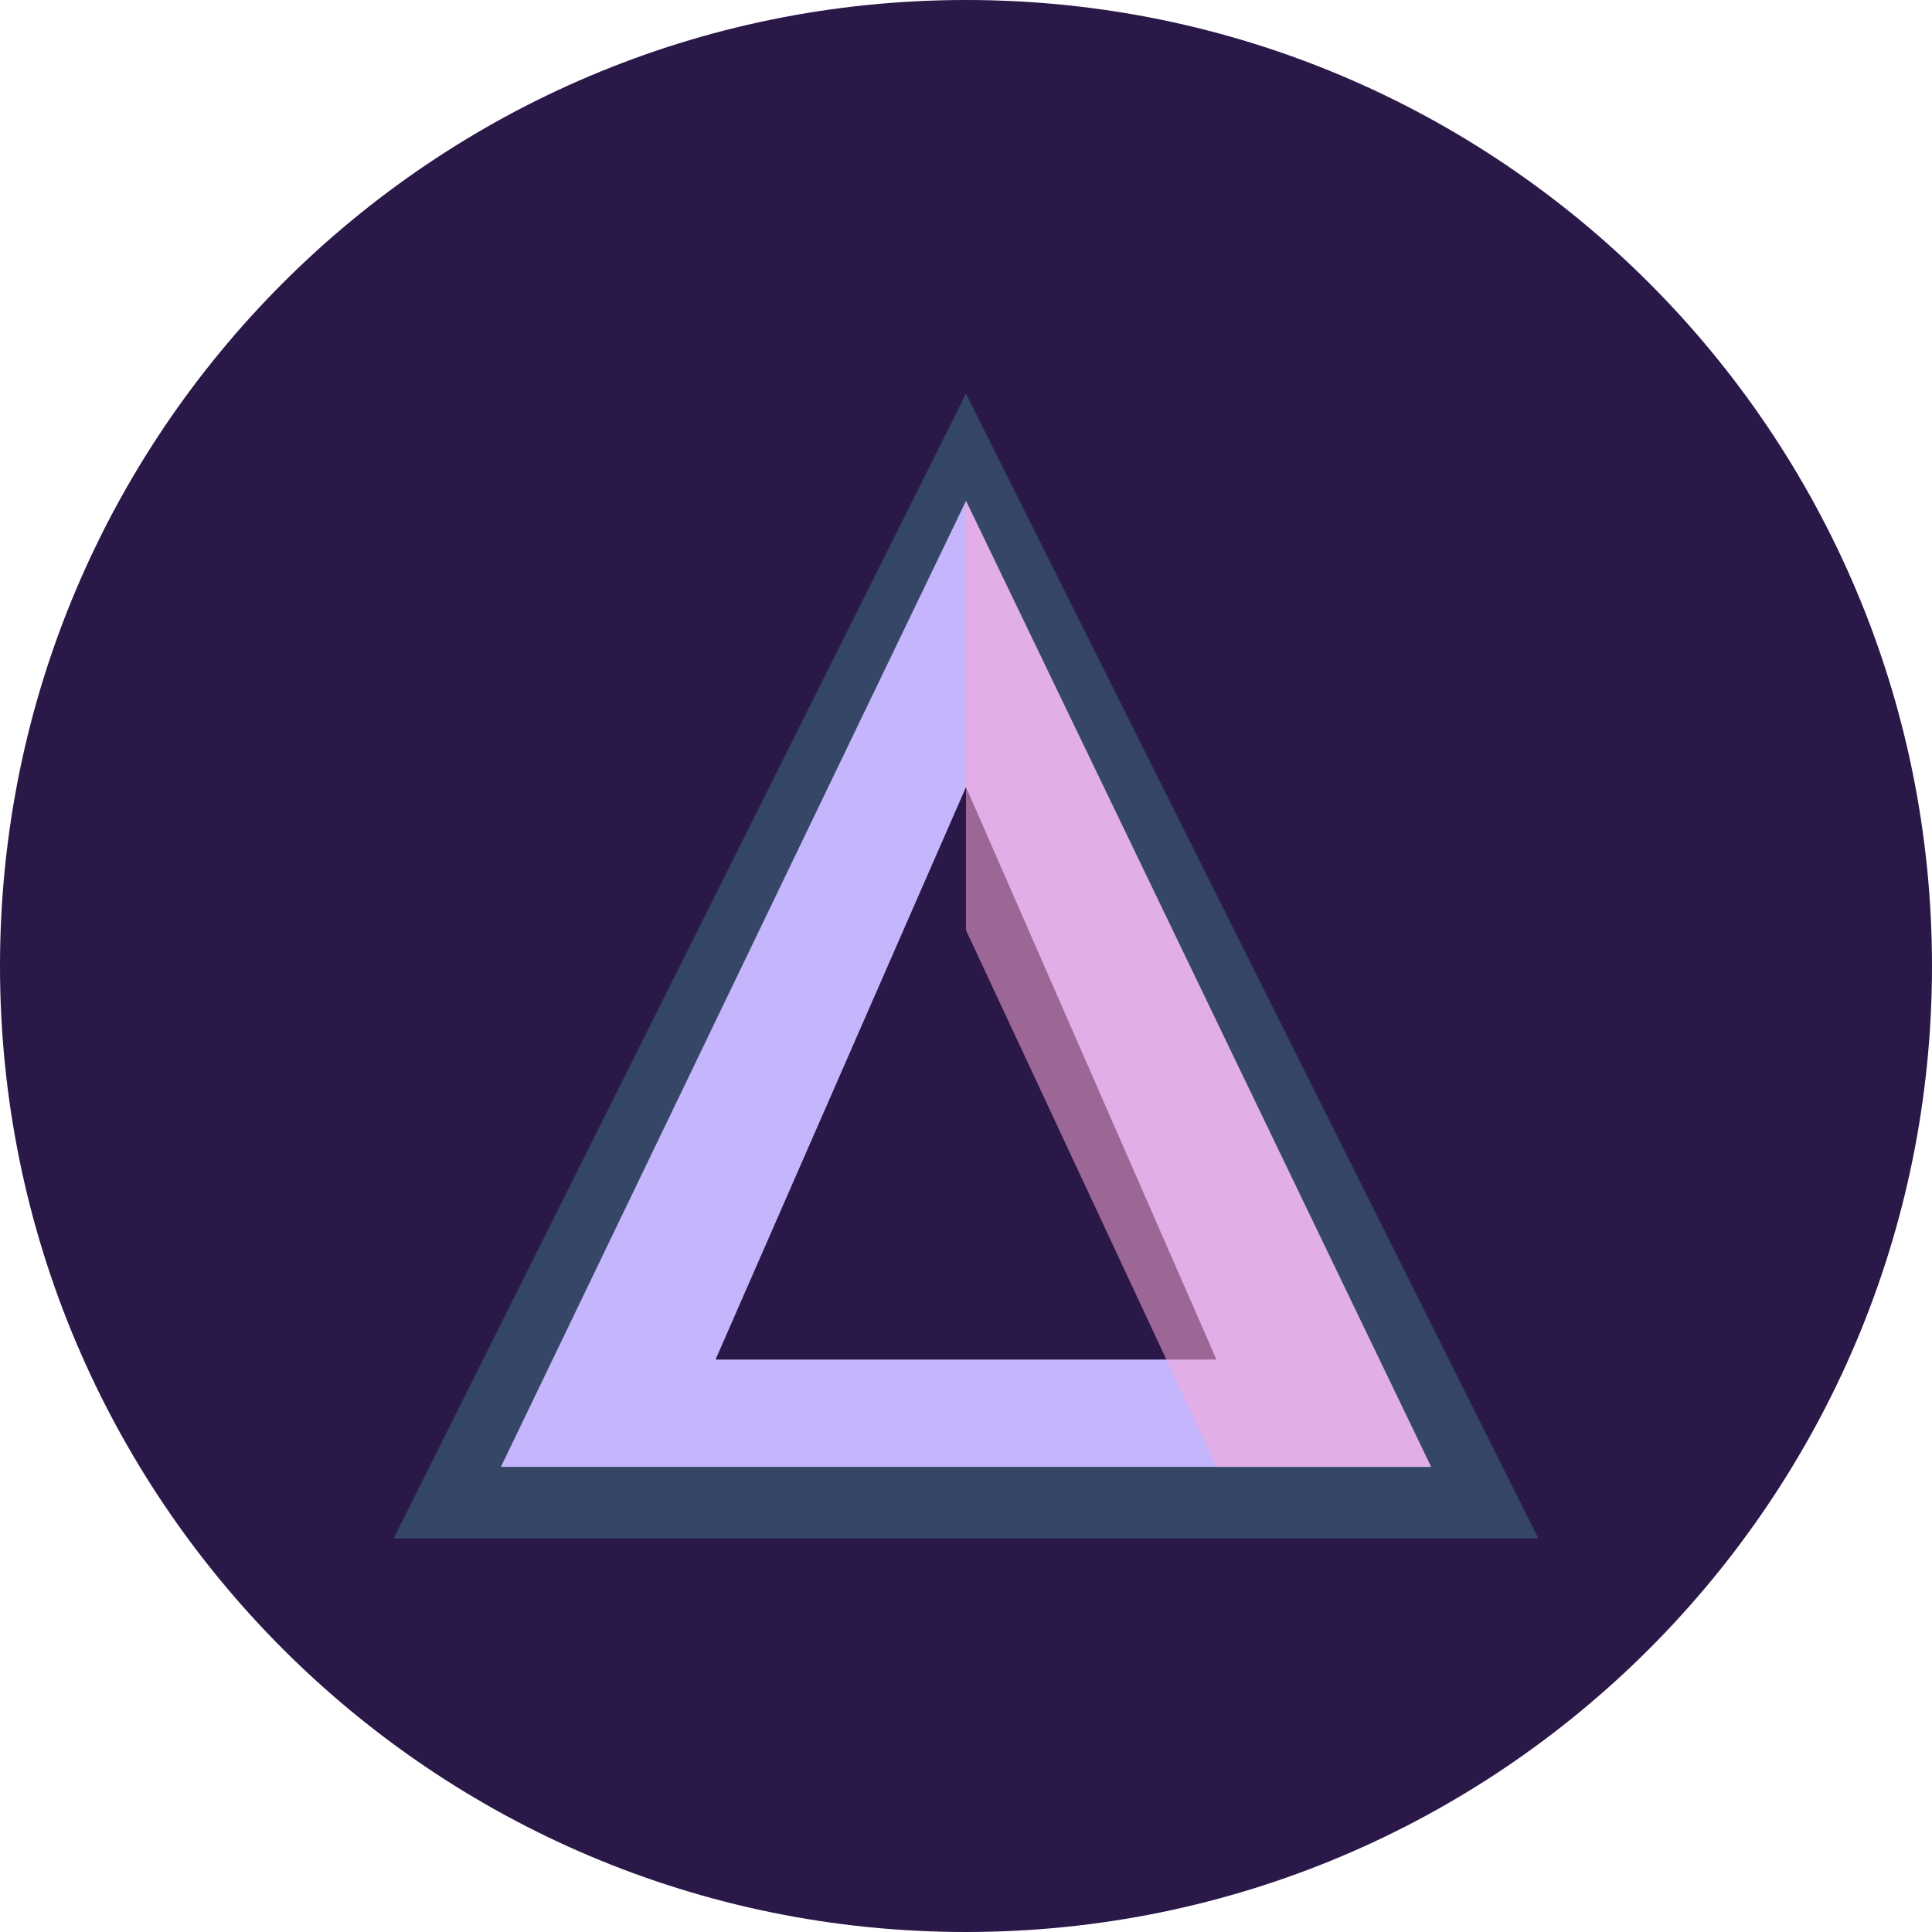
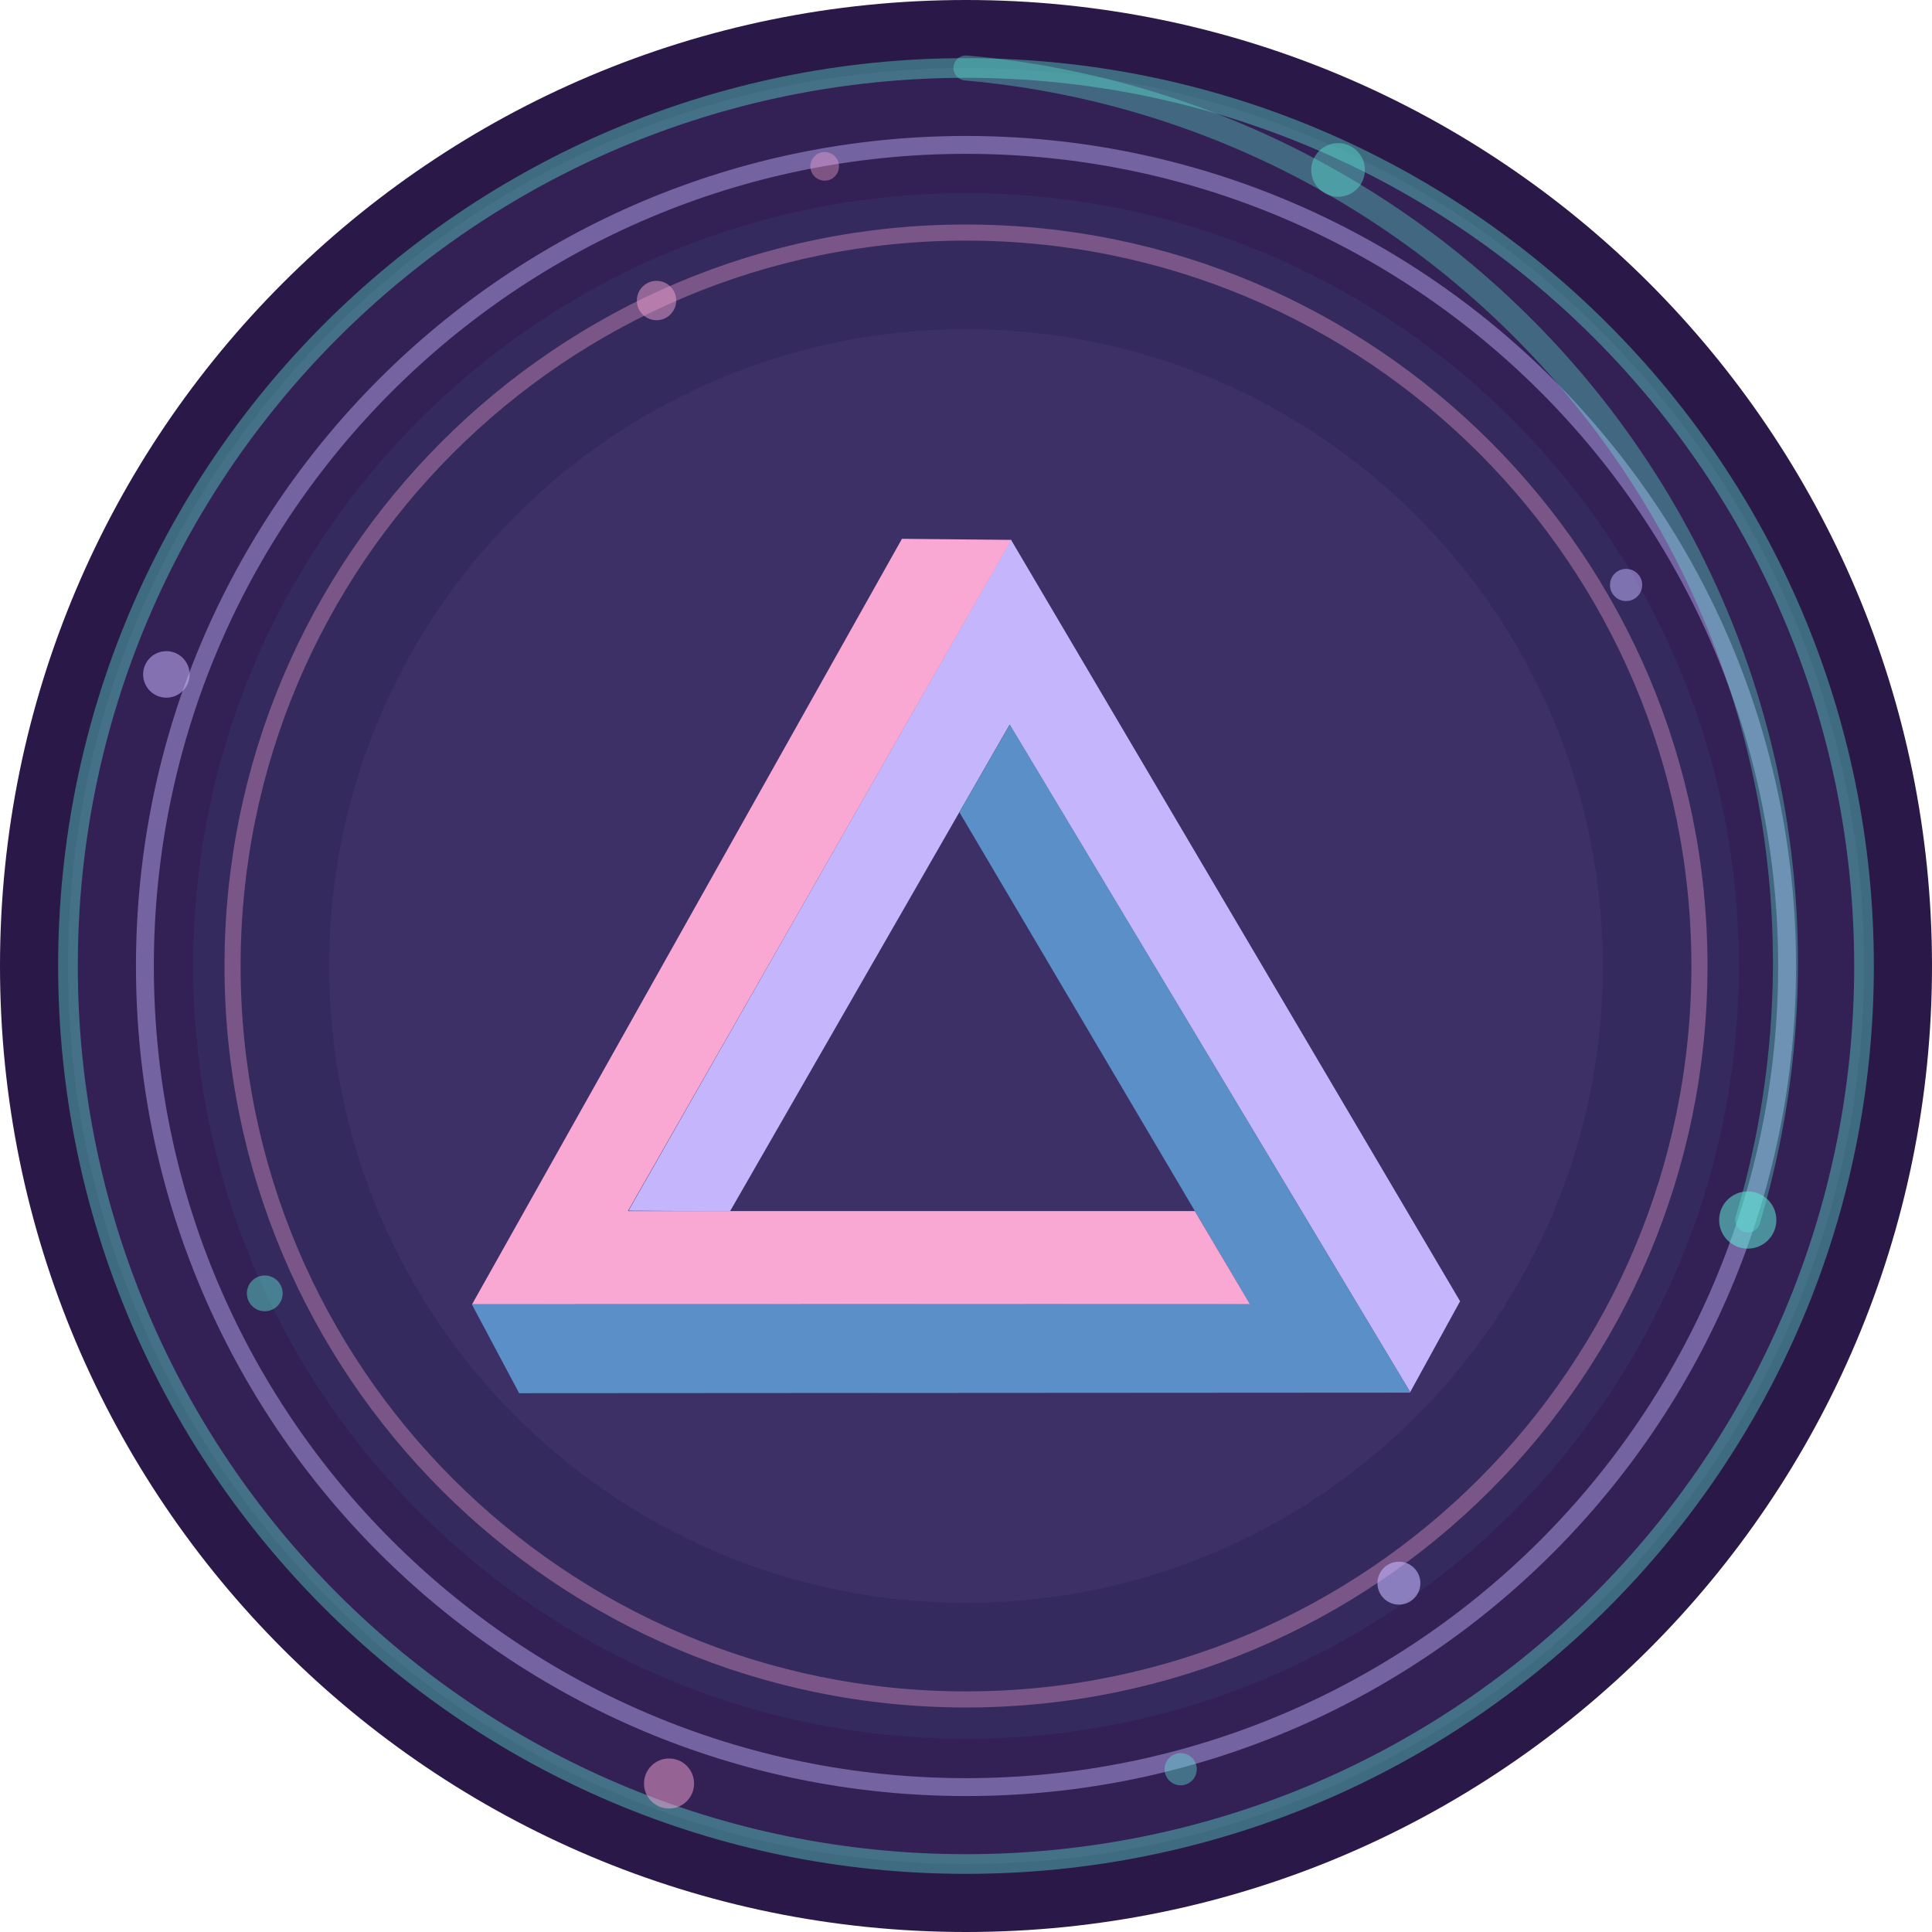
- <svg xmlns="http://www.w3.org/2000/svg" viewBox="0 0 108 108" width="512" height="512" role="img" aria-label="Arthur">
+ <svg xmlns="http://www.w3.org/2000/svg" viewBox="0 0 108 108" width="512" height="512" role="img" aria-label="Arthur — triangle de Penrose">
  <defs>
    <clipPath id="round">
      <circle cx="54" cy="54" r="54" />
    </clipPath>
  </defs>
  <g clip-path="url(#round)">
    <rect width="108" height="108" fill="#2A1848" />
-     <path fill="#5EEAD4" fill-opacity="0.22" d="M54 22L86 86H22Z" />
-     <path fill="#C4B5FD" d="M54 28L80 82H28Z" />
-     <path fill="#2A1848" d="M54 44L68 76H40Z" />
-     <path fill="#F9A8D4" fill-opacity="0.55" d="M54 28L80 82H68L54 52Z" />
+     <circle cx="54" cy="54" r="50.2" fill="#46306E" fill-opacity="0.35" />
+     <circle cx="54" cy="54" r="43.2" fill="#374678" fill-opacity="0.28" />
+     <circle cx="54" cy="54" r="35.6" fill="#5A468C" fill-opacity="0.20" />
+     <circle cx="54" cy="54" r="41" fill="none" stroke="#F9A8D4" stroke-opacity="0.35" stroke-width="0.9" />
+     <circle cx="54" cy="54" r="45.9" fill="none" stroke="#C4B5FD" stroke-opacity="0.45" stroke-width="1" />
+     <circle cx="54" cy="54" r="50.2" fill="none" stroke="#5EEAD4" stroke-opacity="0.40" stroke-width="1.1" />
+     <path d="M54 3.8 A50.2 50.2 0 0 1 97.7 68.2" fill="none" stroke="#5EEAD4" stroke-opacity="0.35" stroke-width="1.4" stroke-linecap="round" />
+     <circle cx="97.7" cy="68.2" r="1.6" fill="#5EEAD4" fill-opacity="0.55" />
+     <circle cx="78.2" cy="88.5" r="1.2" fill="#C4B5FD" fill-opacity="0.60" />
+     <circle cx="37.4" cy="99.7" r="1.4" fill="#F9A8D4" fill-opacity="0.50" />
+     <circle cx="14.8" cy="72.3" r="1.0" fill="#5EEAD4" fill-opacity="0.45" />
+     <circle cx="9.3" cy="37.7" r="1.3" fill="#C4B5FD" fill-opacity="0.55" />
+     <circle cx="36.7" cy="16.8" r="1.1" fill="#F9A8D4" fill-opacity="0.48" />
+     <circle cx="74.8" cy="9.5" r="1.5" fill="#5EEAD4" fill-opacity="0.42" />
+     <circle cx="90.9" cy="32.7" r="0.9" fill="#C4B5FD" fill-opacity="0.52" />
+     <circle cx="66" cy="98.9" r="0.9" fill="#5EEAD4" fill-opacity="0.40" />
+     <circle cx="46.1" cy="9.3" r="0.8" fill="#F9A8D4" fill-opacity="0.38" />
+     <path fill="#C4B5FD" d="M35.13 67.68L40.81 67.71L56.44 40.51L78.83 77.82L81.62 72.74L56.52 30.18Z" />
+     <path fill="#5B8FC8" d="M26.38 72.92L29.02 77.88L78.85 77.85L56.45 40.51L53.63 45.4L69.86 72.89Z" />
+     <path fill="#F9A8D4" d="M50.42 30.12L26.39 72.91L69.87 72.9L66.79 67.7L35.1 67.7L56.54 30.18Z" />
  </g>
</svg>
